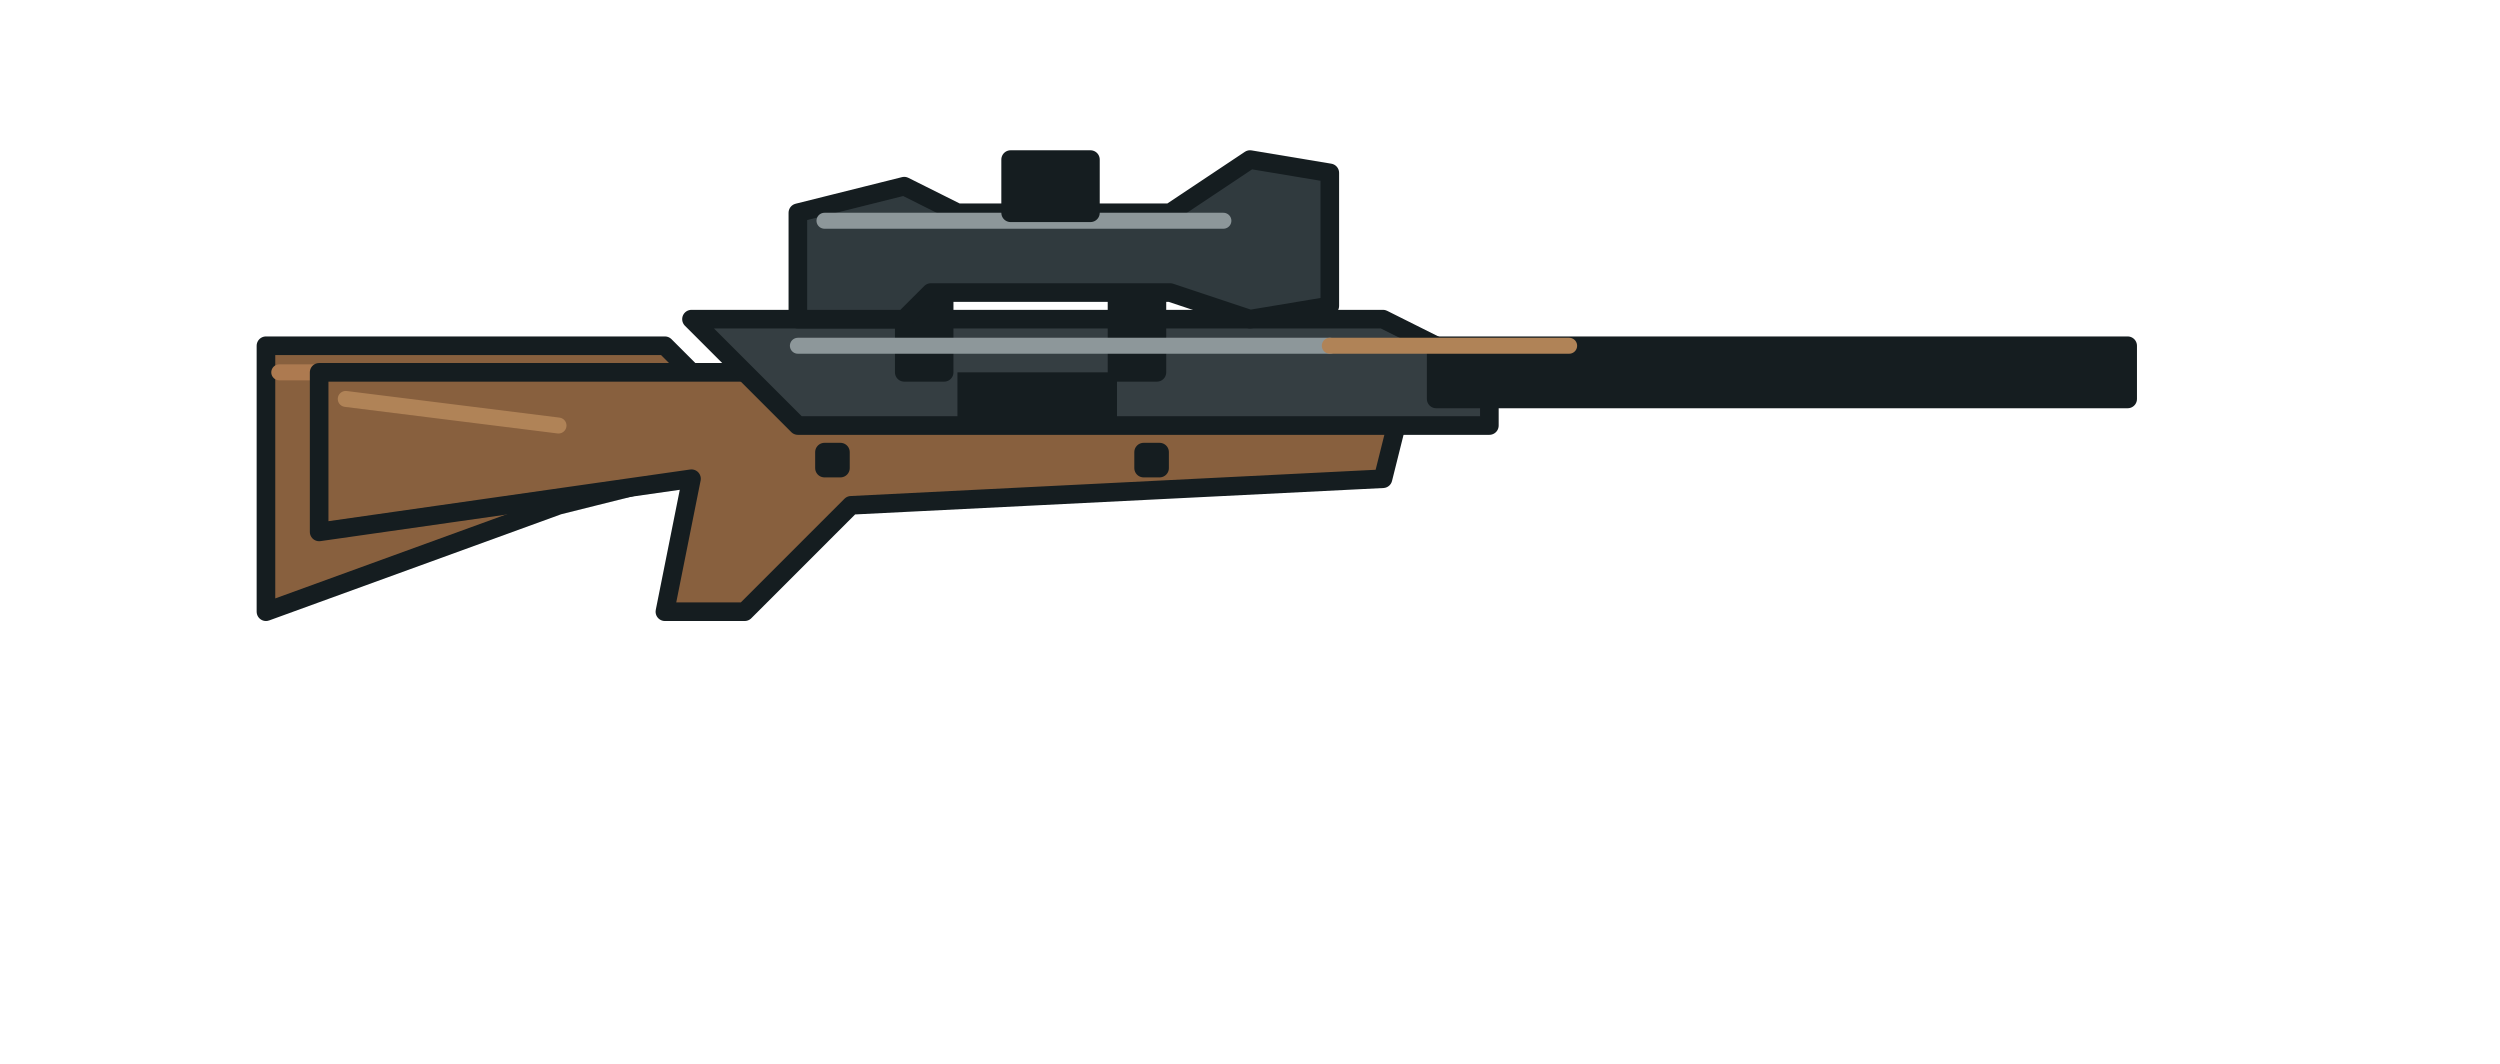
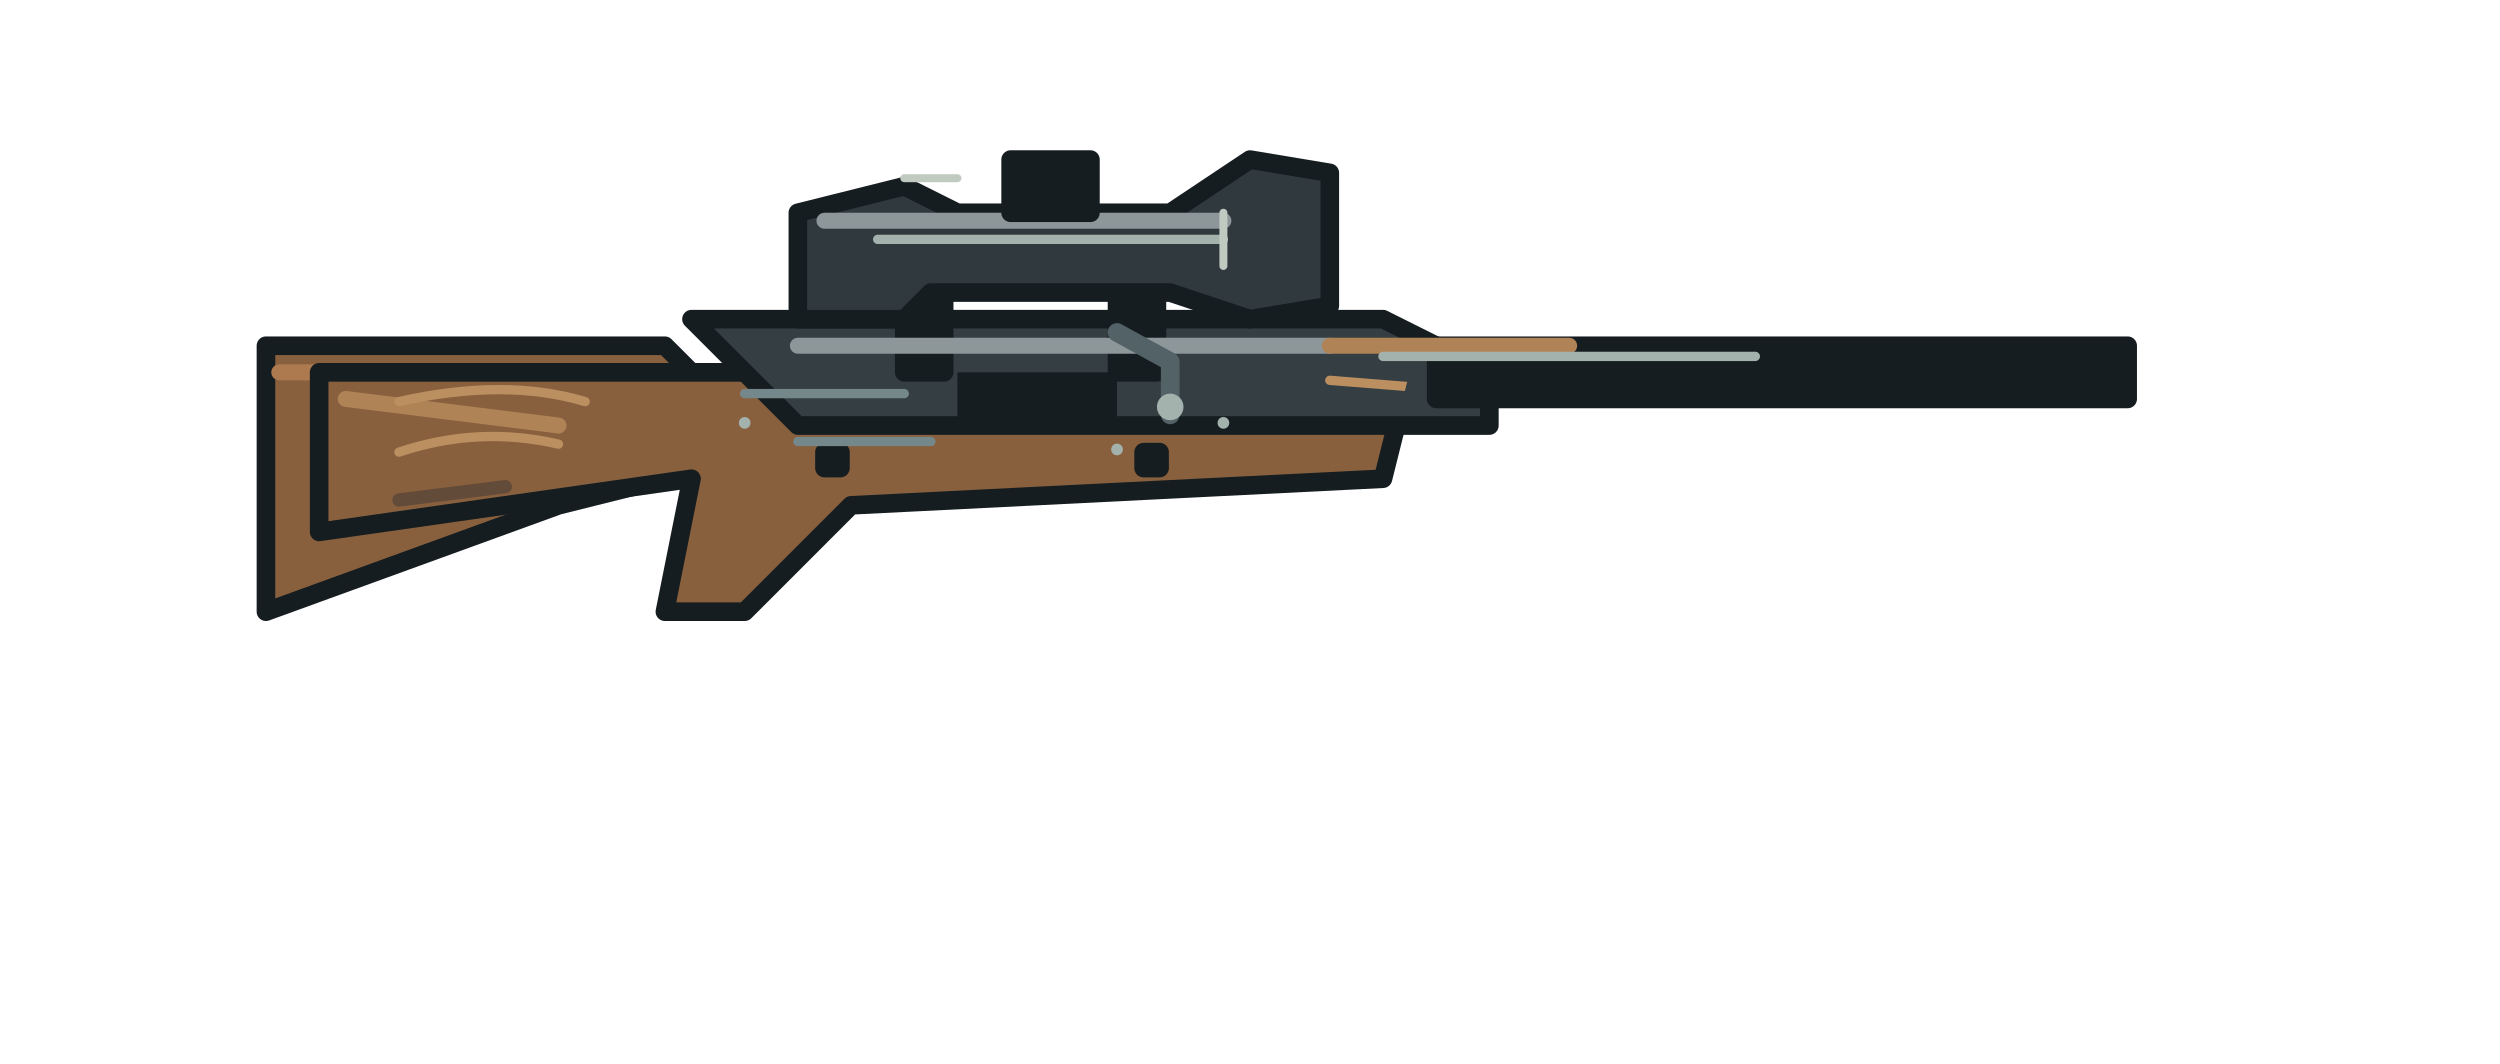
- <svg xmlns="http://www.w3.org/2000/svg" width="376" height="160" viewBox="-18 -12 94 40">
-   <g>
+ <svg xmlns="http://www.w3.org/2000/svg" width="752" height="320" viewBox="-18 -12 94 40">
+   <g id="display_firearm">
    <path d="M-8 1 L7 1 11 5 3 7 -8 11Z" fill="#88603e" stroke="#151d20" stroke-width="0.7" stroke-linejoin="round" stroke-linecap="round" />
    <path d="M-7.5 2 L5 2" fill="none" stroke="#ad7a50" stroke-width="0.6" stroke-linejoin="round" stroke-linecap="round" />
    <path d="M-6 2 H35 L34 6 14 7 10 11 H7 L8 6 -6 8Z" fill="#88603e" stroke="#151d20" stroke-width="0.7" stroke-linejoin="round" stroke-linecap="round" />
    <path d="M8 0 H34 L38 2 V4 H12Z" fill="#353e42" stroke="#151d20" stroke-width="0.7" stroke-linejoin="round" stroke-linecap="round" />
    <path d="M36 1 h26 v2 h-26Z" fill="#151d20" stroke="#151d20" stroke-width="0.7" stroke-linejoin="round" stroke-linecap="round" />
    <path d="M16 -2 h1.5 v4 h-1.5Z" fill="#151d20" stroke="#151d20" stroke-width="0.7" stroke-linejoin="round" stroke-linecap="round" />
    <path d="M24 -2 h1.5 v4 h-1.5Z" fill="#151d20" stroke="#151d20" stroke-width="0.7" stroke-linejoin="round" stroke-linecap="round" />
    <path d="M12 -4 l4 -1 2 1 h8 l3 -2 3 .5 v5 l-3 .5 -3 -1 H17 l-1 1 h-4Z" fill="#303a3e" stroke="#151d20" stroke-width="0.7" stroke-linejoin="round" stroke-linecap="round" />
    <path d="M13 -3.7 H28" fill="none" stroke="#8d979a" stroke-width="0.6" stroke-linejoin="round" stroke-linecap="round" />
    <path d="M20 -6 h3 v2 h-3Z" fill="#151d20" stroke="#151d20" stroke-width="0.7" stroke-linejoin="round" stroke-linecap="round" />
    <path d="M18 2 h6 v2 h-6Z" fill="#151d20" stroke="none" stroke-width="0.7" stroke-linejoin="round" stroke-linecap="round" />
    <path d="M12 1 H32" fill="none" stroke="#8d979a" stroke-width="0.6" stroke-linejoin="round" stroke-linecap="round" />
    <path d="M13 5 h0.6 v0.6 h-0.6Z" fill="#8d979a" stroke="#151d20" stroke-width="0.7" stroke-linejoin="round" stroke-linecap="round" />
    <path d="M25 5 h0.6 v0.6 h-0.6Z" fill="#8d979a" stroke="#151d20" stroke-width="0.7" stroke-linejoin="round" stroke-linecap="round" />
    <path d="M-5 3 L3 4 M32 1 H41" fill="none" stroke="#b08357" stroke-width="0.6" stroke-linejoin="round" stroke-linecap="round" />
+     <path d="M10 2.8 H16 M12 4.6 H17" fill="none" stroke="#74878a" stroke-width="0.35" stroke-linejoin="round" stroke-linecap="round" />
+     <circle cx="10" cy="3.9" r="0.22" fill="#a4b2ad" />
+     <circle cx="24" cy="4.9" r="0.22" fill="#a4b2ad" />
+     <circle cx="28" cy="3.9" r="0.22" fill="#a4b2ad" />
+     <defs>
+       <clipPath id="furniture_grain">
+         <path d="M-8 1 L7 1 11 5 3 7 -8 11Z" fill="#88603e" stroke="none" stroke-width="0.7" stroke-linejoin="round" stroke-linecap="round" />
+         <path d="M-6 2 H35 L34 6 14 7 10 11 H7 L8 6 -6 8Z" fill="#88603e" stroke="none" stroke-width="0.7" stroke-linejoin="round" stroke-linecap="round" />
+       </clipPath>
+     </defs>
+     <g clip-path="url(#furniture_grain)">
+       <path d="M-3 3.1 Q1 2.2 4 3.1 M-3 5 Q0 4 3 4.7 M32 2.3 L37 2.7" fill="none" stroke="#bb8f60" stroke-width="0.35" stroke-linejoin="round" stroke-linecap="round" />
+       <path d="M-3 6.8 L1 6.3" fill="none" stroke="#624b39" stroke-width="0.5" stroke-linejoin="round" stroke-linecap="round" />
+     </g>
+     <path d="M15 -3 H28 M34 1.4 H48" fill="none" stroke="#a4b2ad" stroke-width="0.35" stroke-linejoin="round" stroke-linecap="round" />
+     <path d="M24 .5 l2 1.1 v2" fill="none" stroke="#536267" stroke-width="0.7" stroke-linejoin="round" stroke-linecap="round" />
+     <circle cx="26" cy="3.3" r="0.5" fill="#a4b2ad" />
+     <path d="M16 -5.3 h2 M28 -4 v2" fill="none" stroke="#c0cac1" stroke-width="0.3" stroke-linejoin="round" stroke-linecap="round" />
  </g>
</svg>
